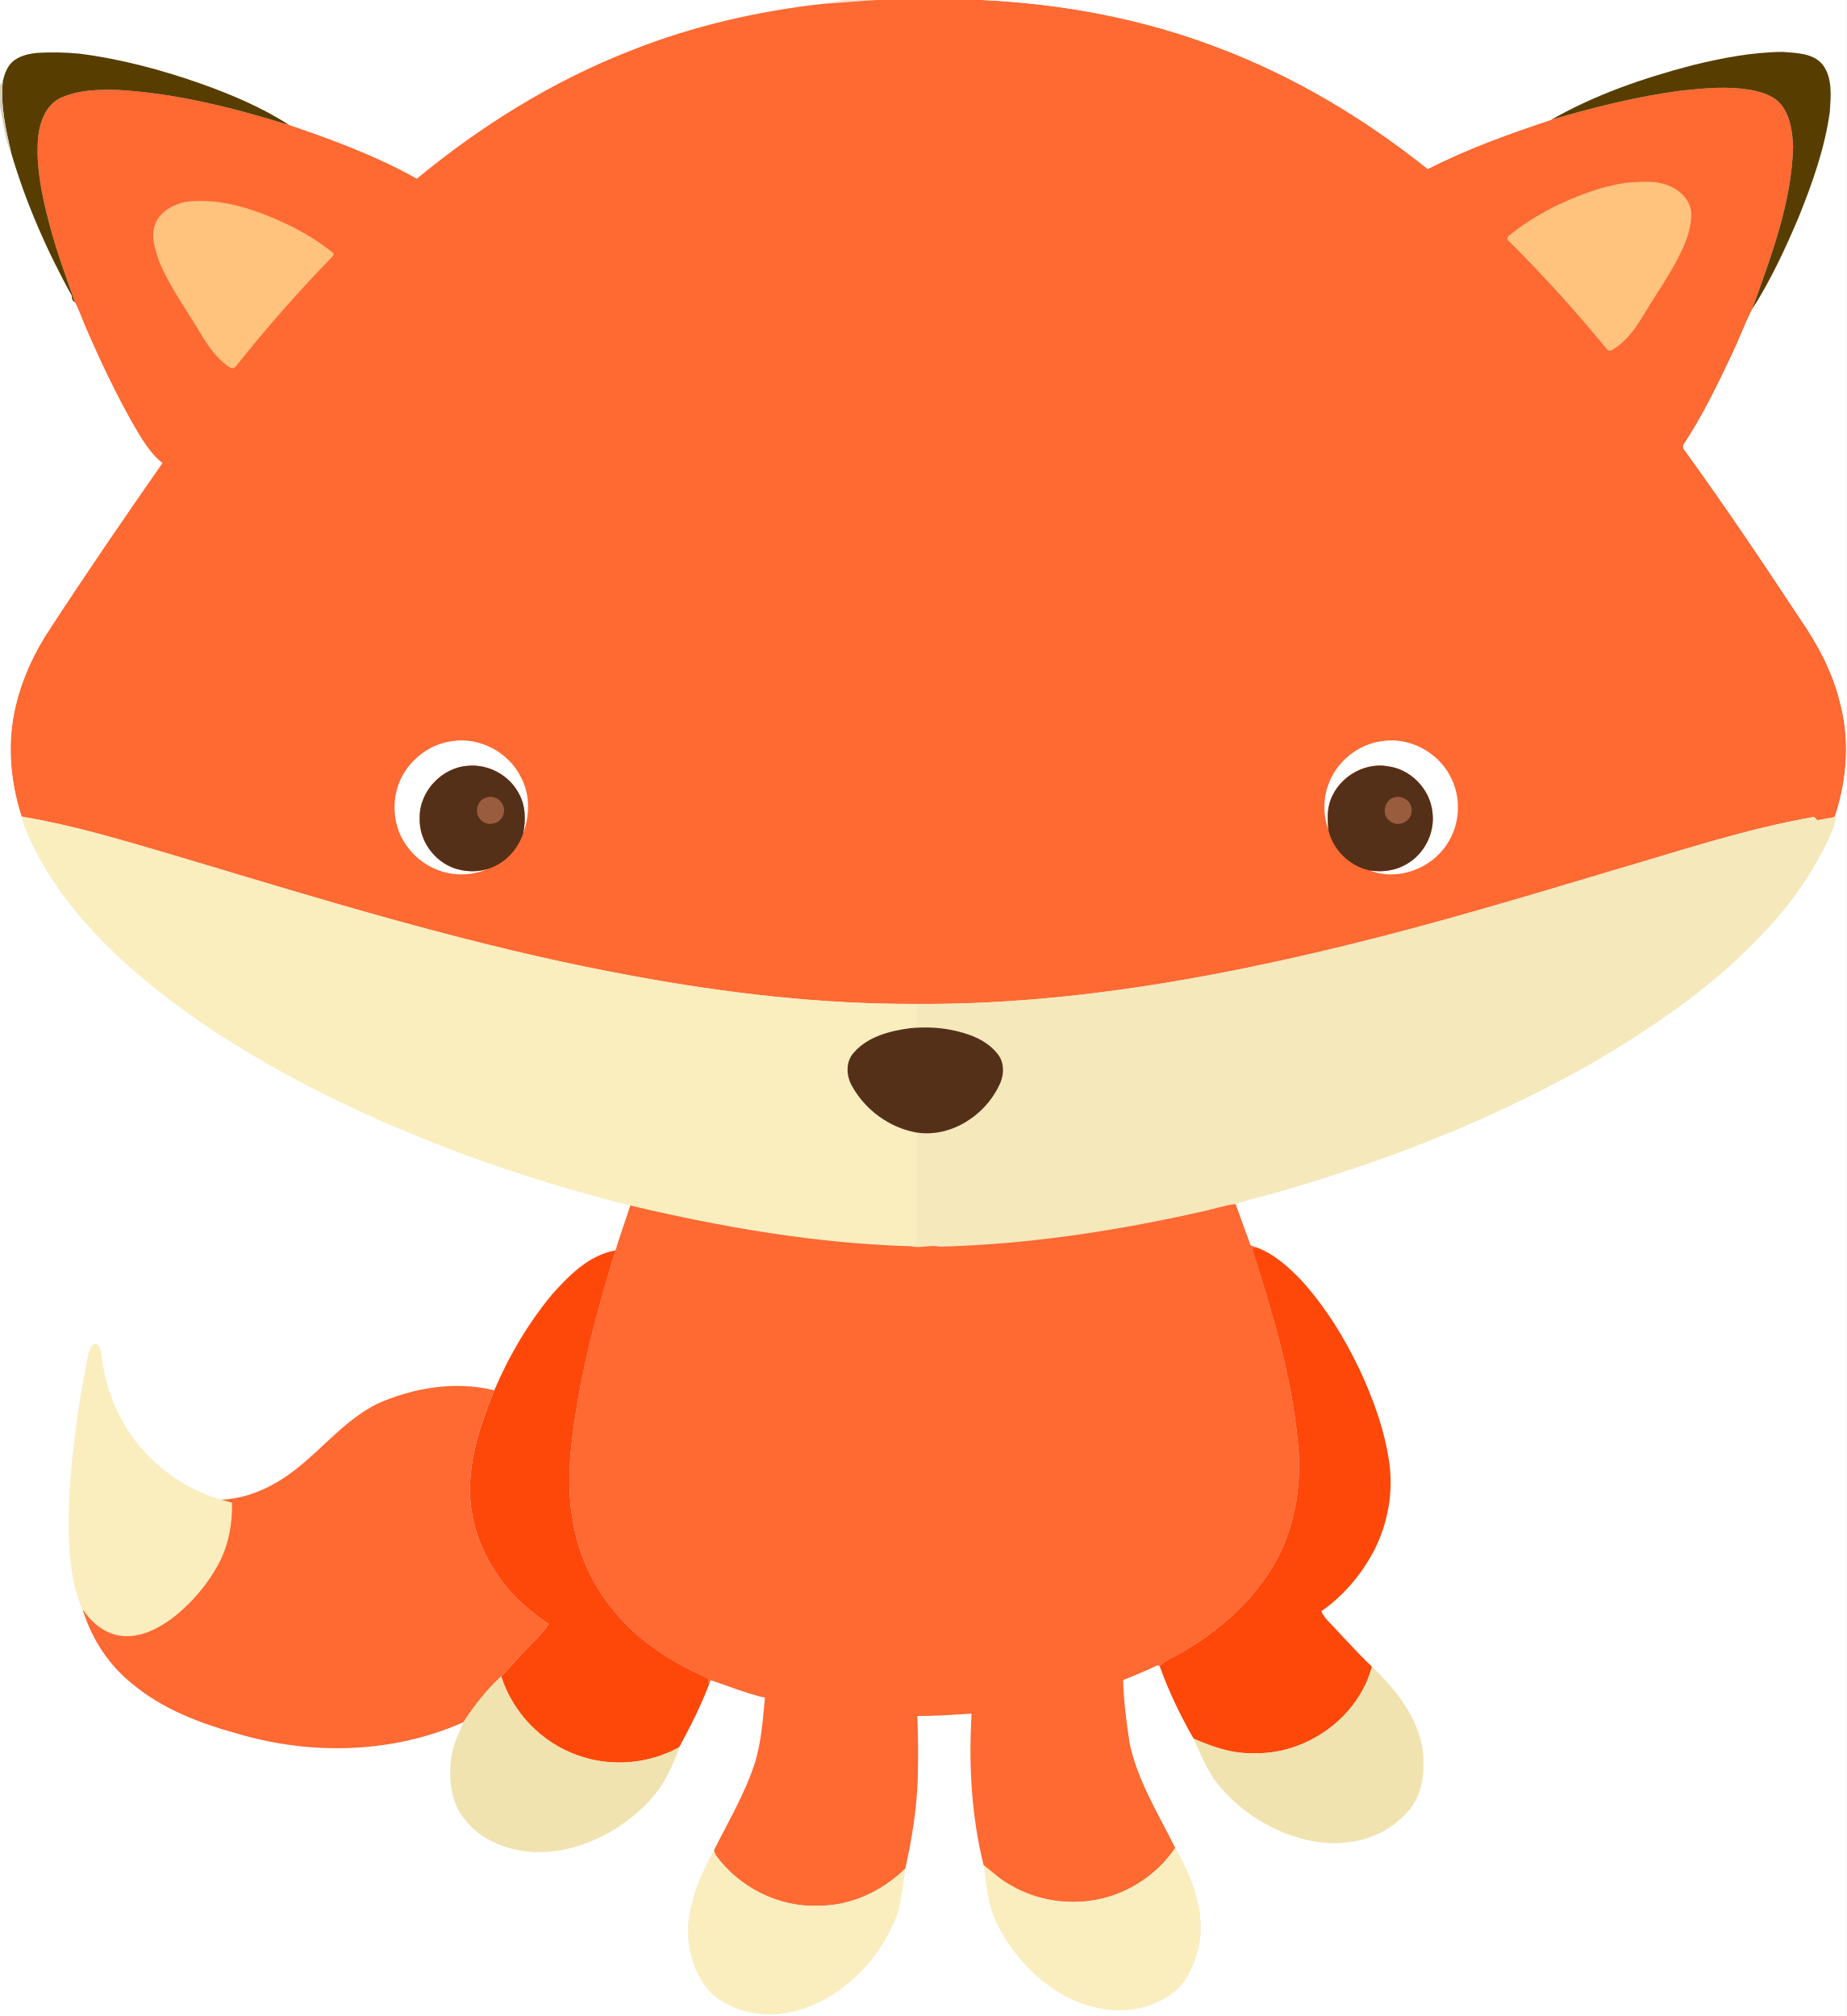
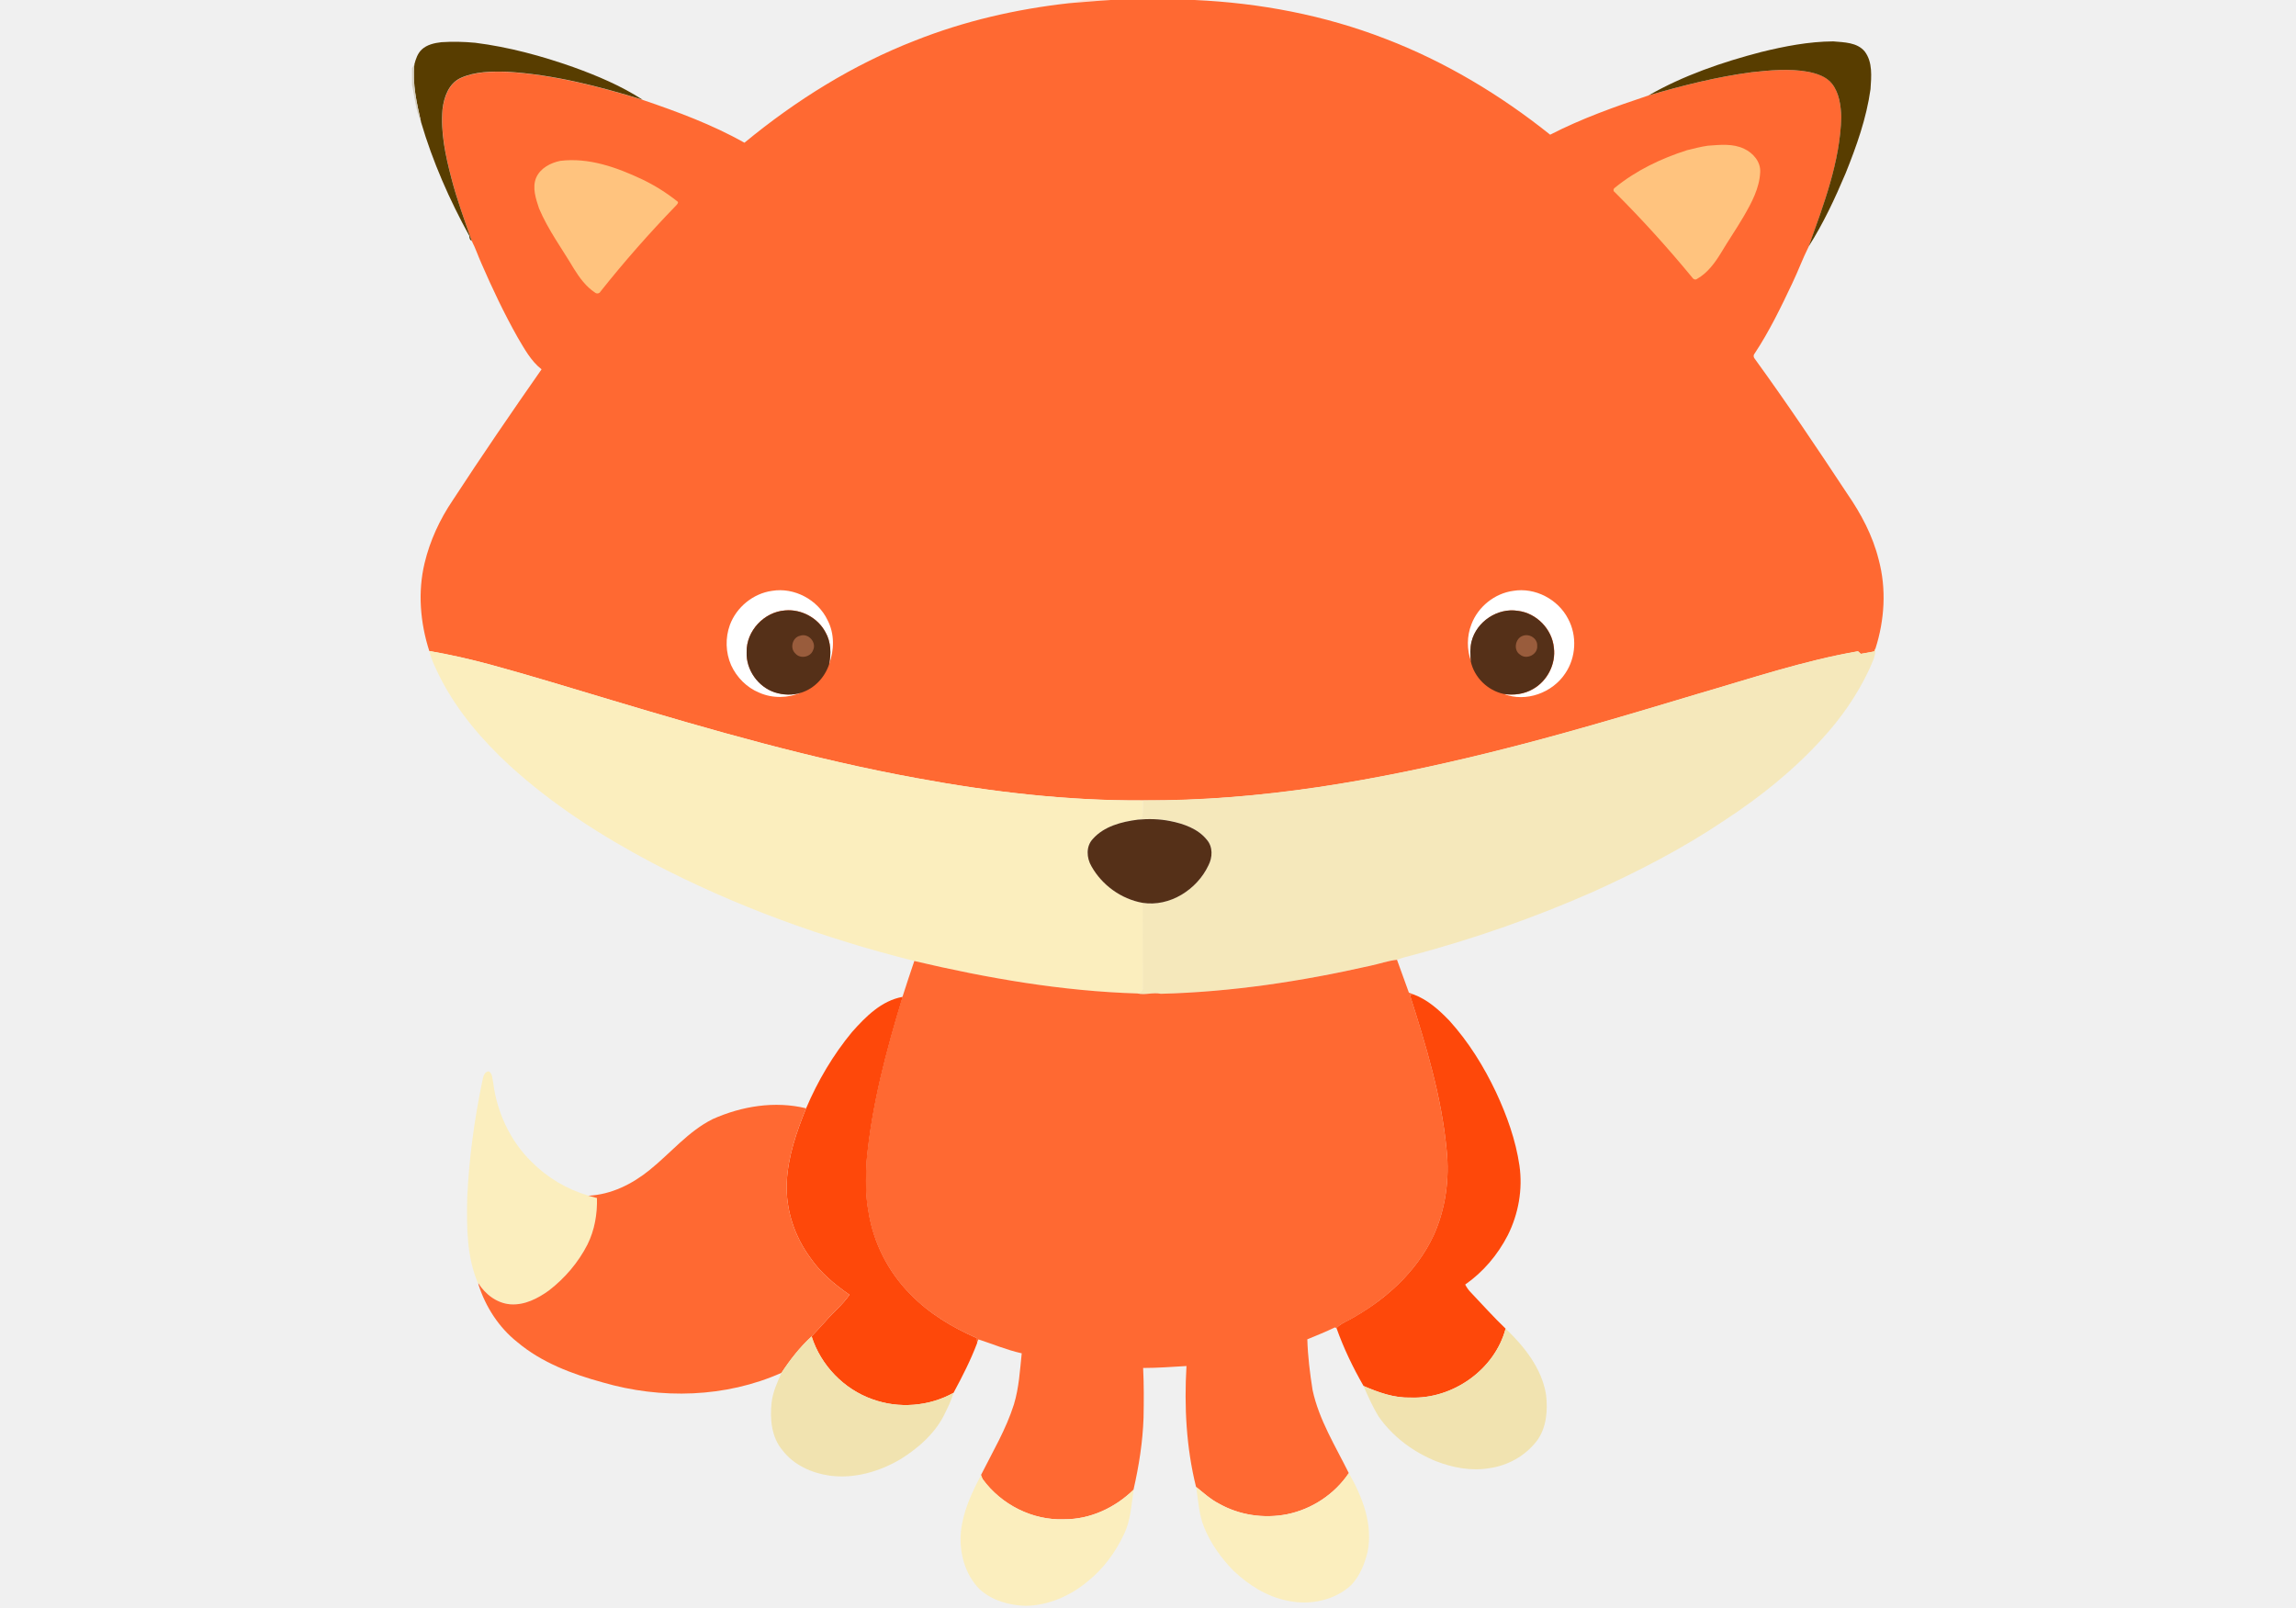
- <svg xmlns="http://www.w3.org/2000/svg" version="1.1" viewBox="0 0 957 1045">
-   <path d="m0 0h437.59c-3.58 0.67-7.15 1.41-10.75 1.96-34.07 3.76-67.77 11.51-99.66 24.16-40.47 15.73-77.74 38.94-111.16 66.53-20.89-11.74-43.45-20.12-66.08-27.8-14-9.04-29.42-15.59-45.07-21.21-20.71-7.32-42.06-13.07-63.89-15.84-7.29-0.68-14.65-0.82-21.95-0.36-4.52 0.52-9.39 1.58-12.8 4.81-2.64 2.53-3.82 6.08-4.72 9.52-0.38 0.64-1.13 1.91-1.51 2.55v-44.32z" fill="#fff" />
-   <path d="m437.59 0h16.72c-9.16 0.55-18.3 1.43-27.47 1.96 3.6-0.55 7.17-1.29 10.75-1.96z" fill="#ffdfd3" />
-   <path d="m454.31 0h54.43c42.27 1.92 84.42 9.86 123.93 25.2 38.84 14.83 74.87 36.48 107.29 62.41 20.49-10.51 42.23-18.26 64.02-25.55 21.99-6.44 44.3-12.05 67.04-15.06 12.12-1.3 24.47-2.5 36.57-0.32 5.78 1.12 12.02 3.02 15.76 7.88 4.65 6.09 5.6 14.02 5.94 21.43-0.74 29.29-11.47 56.95-21.17 84.2-3.93 7.85-6.97 16.11-10.76 24.03-7.38 15.59-14.91 31.19-24.43 45.61-1.12 1.26-0.66 2.76 0.38 3.89 20.69 28.55 40.34 57.82 59.76 87.25 9.06 13.09 16.64 27.4 20.48 42.94 5.13 18.95 3.82 39.2-2.11 57.81-0.21 0.46-0.61 1.38-0.81 1.84-2.92 0.51-5.82 1.05-8.71 1.61-0.46-0.43-1.37-1.28-1.82-1.71-35.45 6.16-69.63 17.68-104.1 27.69-44.94 13.48-89.91 26.95-135.48 38.18-73.75 18.17-149.29 31.54-225.48 31.05-49.34 0.24-98.55-5.53-147.02-14.49-67.4-12.27-133.33-31.23-198.89-50.87-26.06-7.79-52.05-15.8-78.29-22.94-13.08-3.53-26.31-6.51-39.67-8.83-5.92-18.39-7.61-38.33-3.07-57.22 3.46-14.56 9.84-28.35 18.2-40.73 18.77-28.76 38.17-57.12 57.84-85.27-6.9-5.41-11.12-13.25-15.5-20.67-8.84-15.66-16.55-31.93-23.71-48.42-2.12-4.72-3.73-9.66-6.11-14.27-4.75-13.49-9.69-26.95-13.29-40.81-3.86-14.55-7.03-29.6-5.79-44.74 0.91-7.95 4-16.78 11.76-20.42 9.49-4.26 20.21-4.38 30.43-4.05 30.02 1.84 59.37 9.35 88.01 18.2 22.63 7.68 45.19 16.06 66.08 27.8 33.42-27.59 70.69-50.8 111.16-66.53 31.89-12.65 65.59-20.4 99.66-24.16 9.17-0.53 18.31-1.41 27.47-1.96z" fill="#ff6932" />
-   <path d="m508.74 0h448.26v1045h-957v-989.69c1.81 8.01 2.3 16.45 5.82 23.99 7.55 25.82 18.45 50.58 31.43 74.11-0.12 1.34 0.35 2.62 1.57 3.26 2.38 4.61 3.99 9.55 6.11 14.27 7.16 16.49 14.87 32.76 23.71 48.42 4.38 7.42 8.6 15.26 15.5 20.67-19.67 28.15-39.07 56.51-57.84 85.27-8.36 12.38-14.74 26.17-18.2 40.73-4.54 18.89-2.85 38.83 3.07 57.22 1.57 6.38 4.58 12.25 7.42 18.12 11.15 21.43 27.05 40.03 44.73 56.33 27.73 25.35 59.61 45.75 92.74 63.29 53.93 28.29 111.62 49.08 170.63 63.9-2.62 7.74-5.3 15.45-7.71 23.26-13.75 2.44-24.02 12.9-32.94 22.88-12.33 14.94-22.26 31.81-29.85 49.62-20.32-4.92-41.84-1.39-60.73 7.03-15.88 7.93-27.25 21.99-40.89 32.93-11.29 9.23-25.13 16.13-39.91 16.8-13.93-4.05-26.79-11.69-37-22-13.88-13.62-22.5-32.19-24.9-51.42-0.57-2.52-0.4-5.74-2.75-7.36-3.29-0.01-3.78 3.79-4.34 6.23-5.21 25.08-8.66 50.55-9.89 76.14-0.41 18.96-0.45 38.75 7.41 56.41 4.65 14.44 13.25 27.77 25.18 37.24 15.88 13.39 35.72 20.8 55.52 26.23 37.9 11.07 79.98 10 116.27-6.19-2.71 6.23-5.67 12.51-6.39 19.37-1.15 10.66-0.12 22.53 7.11 31.02 7.26 9.53 18.88 14.71 30.49 16.42 16.12 2.21 32.49-2.58 46.32-10.75 11.86-7.42 22.87-17.23 28.9-30.07 2.08-4.23 4.08-8.5 5.42-13.02 5.68-10.55 11.16-21.24 15.39-32.46 0.22-0.57 0.66-1.7 0.88-2.27 9.38 3.04 18.51 6.93 28.18 9.07-1.15 11.11-1.78 22.41-5.04 33.16-5.09 16.19-13.86 30.86-21.43 45.96-6.17 11.52-11.78 23.75-13.16 36.89-1.21 13.24 2.53 27.48 11.92 37.2 8.11 7.51 19.39 10.69 30.24 11 14.79-0.26 29.06-6.55 40.28-15.98 10.14-8.1 18.01-18.79 23.48-30.5 4.5-9.03 4.84-19.3 6.38-29.08 3.5-15.36 5.96-30.99 6.51-46.76 0.24-10.79 0.27-21.59-0.26-32.37 9.4 0.01 18.77-0.71 28.15-1.26-1.52 26.29-0.14 52.91 6.23 78.55 1.42 8.78 1.77 17.88 5.18 26.2 4.25 10.59 11.05 19.99 18.96 28.15 9.81 9.33 21.71 17.06 35.18 19.67 14.36 3.17 30.69 0.01 41.61-10.2 5.57-5.89 8.71-13.74 10.59-21.53 3.65-17.89-3.42-35.92-12.22-51.21-8.69-17.57-19.41-34.58-23.56-53.97-1.76-10.94-3.12-21.97-3.44-33.04 6.03-2.47 12.08-4.92 17.96-7.74 0.24 0.11 0.73 0.35 0.98 0.46 4.65 13.08 10.7 25.62 17.6 37.65 2.91 6.66 5.92 13.32 9.64 19.57 9.19 13.29 22.69 23.34 37.62 29.36 10.94 4.18 22.95 6.46 34.62 4.46 11.92-1.62 23.26-7.95 30.66-17.48 6.48-8.6 7.38-20.04 6.14-30.39-2.78-17.07-14.11-31.23-26.28-42.85-7.84-7.46-15.01-15.58-22.48-23.4-1.55-1.55-2.8-3.35-3.79-5.29 11.73-8.16 21.14-19.4 27.68-32.07 6.94-13.88 9.75-29.84 7.56-45.23-2.42-16.62-8.19-32.57-15.24-47.74-7.93-16.78-17.85-32.74-30.31-46.54-6.66-6.95-14.11-13.66-23.26-17.06-1.02-0.37-2.03-0.73-3.04-1.08-2.64-7.11-5.15-14.27-7.75-21.39 3.45-1.32 7.03-2.26 10.63-3.13 39.94-10.72 79.1-24.39 116.93-41.09 29.6-13.36 58.57-28.33 85.54-46.49 22.99-15.07 44.65-32.41 63.18-52.79 12.38-13.46 22.98-28.66 30.74-45.25 1.86-4.37 4.38-8.74 4.05-13.65 5.93-18.61 7.24-38.86 2.11-57.81-3.84-15.54-11.42-29.85-20.48-42.94-19.42-29.43-39.07-58.7-59.76-87.25-1.04-1.13-1.5-2.63-0.38-3.89 9.52-14.42 17.05-30.02 24.43-45.61 3.79-7.92 6.83-16.18 10.76-24.03 9.57-14.96 17.07-31.14 23.98-47.46 7.12-17.66 13.6-35.81 16.21-54.75 0.52-8.2 1.53-17.53-3.74-24.51-4.96-5.99-13.45-5.94-20.55-6.56-15.89 0.1-31.6 3.17-47 6.94-25.28 6.6-50.29 15.2-73.04 28.21-21.79 7.29-43.53 15.04-64.02 25.55-32.42-25.93-68.45-47.58-107.29-62.41-39.51-15.34-81.66-23.28-123.93-25.2z" fill="#fff" />
-   <path d="m877.02 33.85c15.4-3.77 31.11-6.84 47-6.94 7.1 0.62 15.59 0.57 20.55 6.56 5.27 6.98 4.26 16.31 3.74 24.51-2.61 18.94-9.09 37.09-16.21 54.75-6.91 16.32-14.41 32.5-23.98 47.46 9.7-27.25 20.43-54.91 21.17-84.2-0.34-7.41-1.29-15.34-5.94-21.43-3.74-4.86-9.98-6.76-15.76-7.88-12.1-2.18-24.45-0.98-36.57 0.32-22.74 3.01-45.05 8.62-67.04 15.06 22.75-13.01 47.76-21.61 73.04-28.21z" fill="#583d00" />
-   <path d="m6.23 32.25c3.41-3.23 8.28-4.29 12.8-4.81 7.3-0.46 14.66-0.32 21.95 0.36 21.83 2.77 43.18 8.52 63.89 15.84 15.65 5.62 31.07 12.17 45.07 21.21-28.64-8.85-57.99-16.36-88.01-18.2-10.22-0.33-20.94-0.21-30.43 4.05-7.76 3.64-10.85 12.47-11.76 20.42-1.24 15.14 1.93 30.19 5.79 44.74 3.6 13.86 8.54 27.32 13.29 40.81-1.22-0.64-1.69-1.92-1.57-3.26-12.98-23.53-23.88-48.29-31.43-74.11-2.8-12.3-5.71-24.81-4.31-37.53 0.9-3.44 2.08-6.99 4.72-9.52z" fill="#583d00" />
-   <path d="m1.51 41.77c-1.4 12.72 1.51 25.23 4.31 37.53-3.52-7.54-4.01-15.98-5.82-23.99v-10.99c0.38-0.64 1.13-1.91 1.51-2.55z" fill="#d5cebf" />
-   <path d="m842.5 94.76c7.84-0.58 16.26-1.55 23.58 2.01 5.81 2.67 10.85 8.49 10.44 15.23-0.48 10.49-5.66 19.95-10.79 28.84-4.62 7.93-9.86 15.48-14.51 23.39-4.08 6.61-8.79 13.24-15.71 17.13-1.09 0.83-2.4 0.34-3.04-0.74-15.89-19.34-32.69-37.94-50.43-55.6-1.19-0.75-1.04-2.23 0.12-2.93 13.75-11.24 30.05-19.01 46.9-24.37 4.45-1.12 8.88-2.34 13.44-2.96z" fill="#ffc37e" />
-   <path d="m96.35 104.59c18.53-2.24 36.68 4.2 53.17 12.01 8.06 3.86 15.7 8.63 22.71 14.18 1.45 0.8 0.12 2.12-0.58 2.87-17.29 17.83-33.71 36.5-49.16 55.94-0.71 1.35-2.5 1.66-3.66 0.69-5.8-3.86-10.02-9.59-13.65-15.43-7.67-13.01-16.78-25.27-22.69-39.24-2.05-6.34-4.59-13.41-1.87-19.95 2.71-6.27 9.32-9.75 15.73-11.07z" fill="#ffc37e" />
-   <path d="m234.08 384.21c14.43-2.42 29.75 5.77 36.03 18.94 4.7 8.88 4.4 19.56 1.04 28.83 1.39-6.91 1.27-14.53-2.33-20.78-4.92-9.38-15.68-15.19-26.22-14.25-13.66 0.87-25.37 13.32-25.08 27.07-0.47 11.49 7.43 22.55 18.29 26.15 5.55 1.78 11.68 2 17.25 0.17-8.63 3.73-18.77 3.95-27.41 0.11-8.09-3.34-14.67-9.98-18.29-17.92-3.58-8.17-3.83-17.73-0.77-26.1 4.32-11.59 15.17-20.57 27.49-22.22z" fill="#fff" />
-   <path d="m715.99 384.2c14.16-2.35 29.12 5.49 35.64 18.2 5.9 10.96 5.16 25.1-1.86 35.37-8.31 12.71-25.65 19.05-39.97 13.42 6.47 1.04 13.34 0.15 19.05-3.19 9.32-5.25 14.93-16.29 13.53-26.92-1.2-12.08-11.34-22.5-23.4-23.92-13.18-2.16-26.89 7-30.13 19.93-1.06 4.23-0.81 8.66-0.43 12.97-2.77-7.72-2.76-16.46 0.27-24.1 4.35-11.42 15.17-20.12 27.3-21.76z" fill="#fff" />
-   <path d="m242.6 396.95c10.54-0.94 21.3 4.87 26.22 14.25 3.6 6.25 3.72 13.87 2.33 20.78-2.83 8.49-9.49 15.63-18.09 18.36-5.57 1.83-11.7 1.61-17.25-0.17-10.86-3.6-18.76-14.66-18.29-26.15-0.29-13.75 11.42-26.2 25.08-27.07z" fill="#553018" />
-   <path d="m688.85 417.09c3.24-12.93 16.95-22.09 30.13-19.93 12.06 1.42 22.2 11.84 23.4 23.92 1.4 10.63-4.21 21.67-13.53 26.92-5.71 3.34-12.58 4.23-19.05 3.19-10.45-2.24-19.06-10.69-21.38-21.13-0.38-4.31-0.63-8.74 0.43-12.97z" fill="#553018" />
-   <path d="m252.32 413.36c5.37-1.85 10.84 4.35 8.35 9.42-1.63 4.56-8.43 5.82-11.55 2.11-3.66-3.43-1.83-10.55 3.2-11.53z" fill="#995c3c" />
-   <path d="m722.37 413.39c4.28-1.45 9.46 1.89 9.19 6.58 0.52 5.58-6.92 9.32-11.15 5.71-4.57-2.96-3.17-10.81 1.96-12.29z" fill="#995c3c" />
-   <path d="m950.63 423.56c0.2-0.46 0.6-1.38 0.81-1.84 0.33 4.91-2.19 9.28-4.05 13.65-7.76 16.59-18.36 31.79-30.74 45.25-18.53 20.38-40.19 37.72-63.18 52.79-26.97 18.16-55.94 33.13-85.54 46.49-37.83 16.7-76.99 30.37-116.93 41.09-3.6 0.87-7.18 1.81-10.63 3.13-5.94 0.63-11.57 2.68-17.39 3.88-44.66 10.08-90.22 17.05-136.02 18.2-5.06-1.09-10.14 1.01-15.19-0.21 1.58-0.82 3.77-1.7 3.23-3.93-0.05-18.34 0.02-36.68-0.06-55.02 17.65 2.77 35.4-8.62 42.85-24.35 2.67-5.16 3-12-0.95-16.61-5.82-7.27-15.18-10.52-24.04-12.25-6.88-1.35-13.94-1.51-20.91-0.89 1.15-0.76 3.17-1.14 3-2.91 0.26-3.22 0.11-6.44 0.15-9.65 76.19 0.49 151.73-12.88 225.48-31.05 45.57-11.23 90.54-24.7 135.48-38.18 34.47-10.01 68.65-21.53 104.1-27.69 0.45 0.43 1.36 1.28 1.82 1.71 2.89-0.56 5.79-1.1 8.71-1.61z" fill="#f5e8bb" />
-   <path d="m11.17 423.25c13.36 2.32 26.59 5.3 39.67 8.83 26.24 7.14 52.23 15.15 78.29 22.94 65.56 19.64 131.49 38.6 198.89 50.87 48.47 8.96 97.68 14.73 147.02 14.49-0.04 3.21 0.11 6.43-0.15 9.65 0.17 1.77-1.85 2.15-3 2.91-10.57 1.38-21.95 4.26-29.28 12.54-4.56 4.86-4.11 12.39-0.86 17.82 6.88 12.21 19.36 21.28 33.19 23.74 0.08 18.34 0.01 36.68 0.06 55.02 0.54 2.23-1.65 3.11-3.23 3.93-48.97-1.43-97.48-9.86-145.08-21.1-59.01-14.82-116.7-35.61-170.63-63.9-33.13-17.54-65.01-37.94-92.74-63.29-17.68-16.3-33.58-34.9-44.73-56.33-2.84-5.87-5.85-11.74-7.42-18.12z" fill="#fbeebe" />
-   <path d="m442.61 545.48c7.33-8.28 18.71-11.16 29.28-12.54 6.97-0.62 14.03-0.46 20.91 0.89 8.86 1.73 18.22 4.98 24.04 12.25 3.95 4.61 3.62 11.45 0.95 16.61-7.45 15.73-25.2 27.12-42.85 24.35-13.83-2.46-26.31-11.53-33.19-23.74-3.25-5.43-3.7-12.96 0.86-17.82z" fill="#553018" />
-   <path d="m622.98 628c5.82-1.2 11.45-3.25 17.39-3.88 2.6 7.12 5.11 14.28 7.75 21.39 1.01 0.35 2.02 0.71 3.04 1.08-0.61 0.08-1.82 0.25-2.43 0.33 10.53 32.96 20.7 66.39 23.93 101 1.95 18.77-0.61 38.14-8.43 55.4-11.33 24.25-32.26 42.75-55.52 55.29-2.78 1.3-5.56 2.74-7.71 4.99-0.25-0.11-0.74-0.35-0.98-0.46-5.88 2.82-11.93 5.27-17.96 7.74 0.32 11.07 1.68 22.1 3.44 33.04 4.15 19.39 14.87 36.4 23.56 53.97-9.21 13.7-23.95 23.45-40.11 26.74-15.05 2.96-31.15 0.63-44.51-7.02-5.45-2.8-9.93-7.01-14.68-10.8-6.37-25.64-7.75-52.26-6.23-78.55-9.38 0.55-18.75 1.27-28.15 1.26 0.53 10.78 0.5 21.58 0.26 32.37-0.55 15.77-3.01 31.4-6.51 46.76-11.98 11.67-28.27 19.36-45.16 19.2-20.5 0.83-40.86-9.51-52.89-26.01-0.48-0.87-0.85-1.77-1.09-2.72 7.57-15.1 16.34-29.77 21.43-45.96 3.26-10.75 3.89-22.05 5.04-33.16-9.67-2.14-18.8-6.03-28.18-9.07-0.22 0.57-0.66 1.7-0.88 2.27-0.06-0.79-0.18-2.36-0.25-3.15-15.99-6.94-31.27-16.19-43.44-28.81-14.18-14.44-23.79-33.29-26.89-53.31-2.11-10.82-1.8-21.9-1.29-32.85 3.34-36.45 12.79-72.01 23.45-106.93 2.41-7.81 5.09-15.52 7.71-23.26 47.6 11.24 96.11 19.67 145.08 21.1 5.05 1.22 10.13-0.88 15.19 0.21 45.8-1.15 91.36-8.12 136.02-18.2z" fill="#ff6932" />
-   <path d="m648.73 646.92c0.61-0.08 1.82-0.25 2.43-0.33 9.15 3.4 16.6 10.11 23.26 17.06 12.46 13.8 22.38 29.76 30.31 46.54 7.05 15.17 12.82 31.12 15.24 47.74 2.19 15.39-0.62 31.35-7.56 45.23-6.54 12.67-15.95 23.91-27.68 32.07 0.99 1.94 2.24 3.74 3.79 5.29 7.47 7.82 14.64 15.94 22.48 23.4-7.08 26.73-34.48 45.98-61.96 44.84-10.66 0.34-20.81-3.36-30.44-7.51-6.9-12.03-12.95-24.57-17.6-37.65 2.15-2.25 4.93-3.69 7.71-4.99 23.26-12.54 44.19-31.04 55.52-55.29 7.82-17.26 10.38-36.63 8.43-55.4-3.23-34.61-13.4-68.04-23.93-101z" fill="#fe480a" />
-   <path d="m286.04 671.03c8.92-9.98 19.19-20.44 32.94-22.88-10.66 34.92-20.11 70.48-23.45 106.93-0.51 10.95-0.82 22.03 1.29 32.85 3.1 20.02 12.71 38.87 26.89 53.31 12.17 12.62 27.45 21.87 43.44 28.81 0.07 0.79 0.19 2.36 0.25 3.15-4.23 11.22-9.71 21.91-15.39 32.46-15.91 8.85-35.67 10.42-52.77 4.17-18.56-6.52-33.55-22.11-39.48-40.86 3.11-3.3 6.19-6.63 9.21-10.02 5.01-5.8 11.07-10.67 15.42-17.05-9.62-6.61-18.74-14.2-25.37-23.91-10.36-14.03-16.18-31.51-15.42-49 0.72-16.8 6.3-32.91 12.59-48.34 7.59-17.81 17.52-34.68 29.85-49.62z" fill="#fe480a" />
-   <path d="m45.67 702.86c0.56-2.44 1.05-6.24 4.34-6.23 2.35 1.62 2.18 4.84 2.75 7.36 2.4 19.23 11.02 37.8 24.9 51.42 10.21 10.31 23.07 17.95 37 22 1.85 0.53 3.7 1.04 5.57 1.51 0.24 10.33-1.55 20.89-6.17 30.19-5.96 11.7-14.71 21.92-25.08 29.93-7.21 5.23-15.8 9.65-24.96 9.02-8.8-0.6-16.4-6.45-20.98-13.72 0.04 0.26 0.11 0.8 0.15 1.07-7.86-17.66-7.82-37.45-7.41-56.41 1.23-25.59 4.68-51.06 9.89-76.14z" fill="#fbeebe" />
-   <path d="m195.46 727.68c18.89-8.42 40.41-11.95 60.73-7.03-6.29 15.43-11.87 31.54-12.59 48.34-0.76 17.49 5.06 34.97 15.42 49 6.63 9.71 15.75 17.3 25.37 23.91-4.35 6.38-10.41 11.25-15.42 17.05-3.02 3.39-6.1 6.72-9.21 10.02-7.59 6.96-13.97 15.11-19.6 23.72-36.29 16.19-78.37 17.26-116.27 6.19-19.8-5.43-39.64-12.84-55.52-26.23-11.93-9.47-20.53-22.8-25.18-37.24-0.04-0.27-0.11-0.81-0.15-1.07 4.58 7.27 12.18 13.12 20.98 13.72 9.16 0.63 17.75-3.79 24.96-9.02 10.37-8.01 19.12-18.23 25.08-29.93 4.62-9.3 6.41-19.86 6.17-30.19-1.87-0.47-3.72-0.98-5.57-1.51 14.78-0.67 28.62-7.57 39.91-16.8 13.64-10.94 25.01-25 40.89-32.93z" fill="#ff6932" />
-   <path d="m711 863.92c12.17 11.62 23.5 25.78 26.28 42.85 1.24 10.35 0.34 21.79-6.14 30.39-7.4 9.53-18.74 15.86-30.66 17.48-11.67 2-23.68-0.28-34.62-4.46-14.93-6.02-28.43-16.07-37.62-29.36-3.72-6.25-6.73-12.91-9.64-19.57 9.63 4.15 19.78 7.85 30.44 7.51 27.48 1.14 54.88-18.11 61.96-44.84z" fill="#f1e3b0" />
-   <path d="m240.16 892.69c5.63-8.61 12.01-16.76 19.6-23.72 5.93 18.75 20.92 34.34 39.48 40.86 17.1 6.25 36.86 4.68 52.77-4.17-1.34 4.52-3.34 8.79-5.42 13.02-6.03 12.84-17.04 22.65-28.9 30.07-13.83 8.17-30.2 12.96-46.32 10.75-11.61-1.71-23.23-6.89-30.49-16.42-7.23-8.49-8.26-20.36-7.11-31.02 0.72-6.86 3.68-13.14 6.39-19.37z" fill="#f1e3b0" />
-   <path d="m609.06 957.89c8.8 15.29 15.87 33.32 12.22 51.21-1.88 7.79-5.02 15.64-10.59 21.53-10.92 10.21-27.25 13.37-41.61 10.2-13.47-2.61-25.37-10.34-35.18-19.67-7.91-8.16-14.71-17.56-18.96-28.15-3.41-8.32-3.76-17.42-5.18-26.2 4.75 3.79 9.23 8 14.68 10.8 13.36 7.65 29.46 9.98 44.51 7.02 16.16-3.29 30.9-13.04 40.11-26.74z" fill="#fbeebe" />
-   <path d="m356.83 996.01c1.38-13.14 6.99-25.37 13.16-36.89 0.24 0.95 0.61 1.85 1.09 2.72 12.03 16.5 32.39 26.84 52.89 26.01 16.89 0.16 33.18-7.53 45.16-19.2-1.54 9.78-1.88 20.05-6.38 29.08-5.47 11.71-13.34 22.4-23.48 30.5-11.22 9.43-25.49 15.72-40.28 15.98-10.85-0.31-22.13-3.49-30.24-11-9.39-9.72-13.13-23.96-11.92-37.2z" fill="#fbeebe" />
+ <svg xmlns="http://www.w3.org/2000/svg" version="1.1" id="Layer_1" x="0px" y="0px" viewBox="0 0 2834.6 1984.3" enable-background="new 0 0 2834.6 1984.3" xml:space="preserve">
+   <path fill="#FFDFD3" d="M1339.6,0h31.7c-17.4,1-34.7,2.7-52.2,3.7C1326.1,2.7,1332.8,1.3,1339.6,0z" />
+   <path fill="#FF6932" d="M1371.4,0h103.4c80.3,3.6,160.3,18.7,235.3,47.8c73.7,28.2,142.2,69.3,203.7,118.5  c38.9-20,80.2-34.7,121.6-48.5c41.8-12.2,84.1-22.9,127.3-28.6c23-2.5,46.5-4.7,69.4-0.6c11,2.1,22.8,5.7,29.9,15  c8.8,11.6,10.6,26.6,11.3,40.7c-1.4,55.6-21.8,108.1-40.2,159.9c-7.5,14.9-13.2,30.6-20.4,45.6c-14,29.6-28.3,59.2-46.4,86.6  c-2.1,2.4-1.3,5.2,0.7,7.4c39.3,54.2,76.6,109.8,113.5,165.7c17.2,24.9,31.6,52,38.9,81.5c9.7,36,7.3,74.4-4,109.8  c-0.4,0.9-1.2,2.6-1.5,3.5c-5.5,1-11.1,2-16.5,3.1c-0.9-0.8-2.6-2.4-3.5-3.2c-67.3,11.7-132.2,33.6-197.7,52.6  c-85.3,25.6-170.7,51.2-257.2,72.5c-140,34.5-283.5,59.9-428.1,59c-93.7,0.5-187.1-10.5-279.2-27.5c-128-23.3-253.2-59.3-377.7-96.6  c-49.5-14.8-98.8-30-148.7-43.6c-24.8-6.7-50-12.4-75.3-16.8c-11.2-34.9-14.4-72.8-5.8-108.6c6.6-27.6,18.7-53.8,34.6-77.3  c35.6-54.6,72.5-108.5,109.8-161.9c-13.1-10.3-21.1-25.2-29.4-39.2c-16.8-29.7-31.4-60.6-45-91.9c-4-9-7.1-18.3-11.6-27.1  c-9-25.6-18.4-51.2-25.2-77.5c-7.3-27.6-13.3-56.2-11-85c1.7-15.1,7.6-31.9,22.3-38.8c18-8.1,38.4-8.3,57.8-7.7  c57,3.5,112.7,17.8,167.1,34.6c43,14.6,85.8,30.5,125.5,52.8c63.5-52.4,134.2-96.5,211.1-126.3c60.6-24,124.5-38.7,189.2-45.9  C1336.6,2.7,1354,1,1371.4,0L1371.4,0z" />
+   <path fill="#583D00" d="M2174,64.3c29.2-7.2,59.1-13,89.2-13.2c13.5,1.2,29.6,1.1,39,12.5c10,13.3,8.1,31,7.1,46.5  c-5,36-17.3,70.4-30.8,104c-13.1,31-27.4,61.7-45.5,90.1c18.4-51.7,38.8-104.3,40.2-159.9c-0.6-14.1-2.4-29.1-11.3-40.7  c-7.1-9.2-18.9-12.8-29.9-15c-23-4.1-46.4-1.9-69.4,0.6c-43.2,5.7-85.5,16.4-127.3,28.6C2078.5,93.1,2126,76.8,2174,64.3L2174,64.3z  " />
+   <path fill="#583D00" d="M520.6,61.2c6.5-6.1,15.7-8.1,24.3-9.1c13.9-0.9,27.8-0.6,41.7,0.7C628,58,668.6,69,707.9,82.9  c29.7,10.7,59,23.1,85.6,40.3c-54.4-16.8-110.1-31.1-167.1-34.6c-19.4-0.6-39.8-0.4-57.8,7.7c-14.7,6.9-20.6,23.7-22.3,38.8  c-2.4,28.7,3.7,57.3,11,85c6.8,26.3,16.2,51.9,25.2,77.5c-2.3-1.2-3.2-3.6-3-6.2c-24.6-44.7-45.3-91.7-59.7-140.7  c-5.3-23.4-10.8-47.1-8.2-71.3C513.3,72.8,515.6,66,520.6,61.2z" />
+   <path fill="#D5CEBF" d="M511.6,79.3c-2.7,24.2,2.9,47.9,8.2,71.3c-6.7-14.3-7.6-30.3-11.1-45.6V84.2  C509.5,82.9,510.9,80.5,511.6,79.3L511.6,79.3z" />
+   <path fill="#FFC37E" d="M2108.5,179.9c14.9-1.1,30.9-2.9,44.8,3.8c11,5.1,20.6,16.1,19.8,28.9c-0.9,19.9-10.7,37.9-20.5,54.8  c-8.8,15.1-18.7,29.4-27.6,44.4c-7.7,12.6-16.7,25.1-29.8,32.5c-2.1,1.6-4.6,0.6-5.8-1.4c-30.2-36.7-62.1-72-95.8-105.6  c-2.3-1.4-2-4.2,0.2-5.6c26.1-21.3,57.1-36.1,89.1-46.3C2091.4,183.4,2099.8,181.1,2108.5,179.9L2108.5,179.9z" />
+   <path fill="#FFC37E" d="M691.7,198.6c35.2-4.3,69.6,8,101,22.8c15.3,7.3,29.8,16.4,43.1,26.9c2.8,1.5,0.2,4-1.1,5.4  c-32.8,33.9-64,69.3-93.3,106.2c-1.3,2.6-4.7,3.2-6.9,1.3c-11-7.3-19-18.2-25.9-29.3c-14.6-24.7-31.9-48-43.1-74.5  c-3.9-12-8.7-25.5-3.6-37.9C667,207.7,679.5,201.1,691.7,198.6L691.7,198.6z" />
+   <path fill="#FFFFFF" d="M953.2,729.5c27.4-4.6,56.5,11,68.4,36c8.9,16.9,8.4,37.1,2,54.7c2.6-13.1,2.4-27.6-4.4-39.5  c-9.3-17.8-29.8-28.8-49.8-27.1c-25.9,1.7-48.2,25.3-47.6,51.4c-0.9,21.8,14.1,42.8,34.7,49.7c10.5,3.4,22.2,3.8,32.8,0.3  c-16.4,7.1-35.6,7.5-52,0.2c-15.4-6.3-27.9-19-34.7-34c-6.8-15.5-7.3-33.7-1.5-49.6C909.2,749.7,929.8,732.7,953.2,729.5  L953.2,729.5z" />
+   <path fill="#FFFFFF" d="M1868.3,729.5c26.9-4.5,55.3,10.4,67.7,34.6c11.2,20.8,9.8,47.7-3.5,67.2c-15.8,24.1-48.7,36.2-75.9,25.5  c12.3,2,25.3,0.3,36.2-6.1c17.7-10,28.3-30.9,25.7-51.1c-2.3-22.9-21.5-42.7-44.4-45.4c-25-4.1-51.1,13.3-57.2,37.8  c-2,8-1.5,16.4-0.8,24.6c-5.3-14.7-5.2-31.3,0.5-45.8C1824.7,749.2,1845.2,732.6,1868.3,729.5L1868.3,729.5z" />
+   <path fill="#553018" d="M969.4,753.7c20-1.8,40.4,9.2,49.8,27.1c6.8,11.9,7.1,26.3,4.4,39.5c-5.4,16.1-18,29.7-34.3,34.9  c-10.6,3.5-22.2,3.1-32.8-0.3c-20.6-6.8-35.6-27.8-34.7-49.7C921.2,779,943.5,755.4,969.4,753.7L969.4,753.7z" />
+   <path fill="#553018" d="M1816.7,792c6.2-24.6,32.2-41.9,57.2-37.8c22.9,2.7,42.2,22.5,44.4,45.4c2.7,20.2-8,41.1-25.7,51.1  c-10.8,6.3-23.9,8-36.2,6.1c-19.8-4.3-36.2-20.3-40.6-40.1C1815.2,808.4,1814.7,800,1816.7,792L1816.7,792z" />
+   <path fill="#995C3C" d="M987.9,784.9c10.2-3.5,20.6,8.3,15.9,17.9c-3.1,8.7-16,11.1-21.9,4C974.8,800.3,978.3,786.8,987.9,784.9z" />
+   <path fill="#995C3C" d="M1880.4,784.9c8.1-2.8,18,3.6,17.4,12.5c1,10.6-13.1,17.7-21.2,10.8C1868,802.7,1870.6,787.8,1880.4,784.9  L1880.4,784.9z" />
+   <path fill="#F5E8BB" d="M2313.8,804.3c0.4-0.9,1.1-2.6,1.5-3.5c0.6,9.3-4.2,17.6-7.7,25.9c-14.7,31.5-34.9,60.4-58.4,85.9  c-35.2,38.7-76.3,71.6-120,100.2c-51.2,34.5-106.2,62.9-162.4,88.3c-71.8,31.7-146.2,57.7-222,78c-6.8,1.7-13.6,3.4-20.2,5.9  c-11.3,1.2-22,5.1-33,7.4c-84.8,19.1-171.3,32.4-258.3,34.6c-9.6-2.1-19.3,1.9-28.8-0.4c3-1.6,7.2-3.2,6.1-7.5  c-0.1-34.8,0-69.6-0.1-104.5c33.5,5.3,67.2-16.4,81.4-46.2c5.1-9.8,5.7-22.8-1.8-31.5c-11.1-13.8-28.8-20-45.6-23.3  c-13.1-2.6-26.5-2.9-39.7-1.7c2.2-1.4,6-2.2,5.7-5.5c0.5-6.1,0.2-12.2,0.3-18.3c144.7,0.9,288.1-24.5,428.1-59  c86.5-21.3,171.9-46.9,257.2-72.5c65.5-19,130.4-40.9,197.7-52.6c0.9,0.8,2.6,2.4,3.5,3.2C2302.8,806.3,2308.3,805.2,2313.8,804.3  L2313.8,804.3z" />
+   <path fill="#FBEEBE" d="M530,803.7c25.4,4.4,50.5,10.1,75.3,16.8c49.8,13.6,99.2,28.8,148.7,43.6c124.5,37.3,249.7,73.3,377.7,96.6  c92,17,185.5,28,279.2,27.5c-0.1,6.1,0.2,12.2-0.3,18.3c0.3,3.4-3.5,4.1-5.7,5.5c-20.1,2.6-41.7,8.1-55.6,23.8  c-8.7,9.2-7.8,23.5-1.6,33.8c13.1,23.2,36.8,40.4,63,45.1c0.2,34.8,0,69.6,0.1,104.5c1,4.2-3.1,5.9-6.1,7.5  c-93-2.7-185.1-18.7-275.5-40.1c-112-28.1-221.6-67.6-324-121.3c-62.9-33.3-123.4-72-176.1-120.2c-33.6-31-63.8-66.3-84.9-107  C538.7,826.9,532.9,815.8,530,803.7L530,803.7z" />
+   <path fill="#553018" d="M1349.2,1035.8c13.9-15.7,35.5-21.2,55.6-23.8c13.2-1.2,26.6-0.9,39.7,1.7c16.8,3.3,34.6,9.5,45.6,23.3  c7.5,8.8,6.9,21.7,1.8,31.5c-14.1,29.9-47.8,51.5-81.4,46.2c-26.3-4.7-50-21.9-63-45.1C1341.4,1059.3,1340.5,1045,1349.2,1035.8  L1349.2,1035.8z" />
+   <path fill="#FF6932" d="M1691.7,1192.4c11.1-2.3,21.7-6.2,33-7.4c4.9,13.5,9.7,27.1,14.7,40.6c1.9,0.7,3.8,1.3,5.8,2.1  c-1.2,0.2-3.5,0.5-4.6,0.6c20,62.6,39.3,126.1,45.4,191.8c3.7,35.6-1.2,72.4-16,105.2c-21.5,46-61.3,81.2-105.4,105  c-5.3,2.5-10.6,5.2-14.6,9.5c-0.5-0.2-1.4-0.7-1.9-0.9c-11.2,5.4-22.7,10-34.1,14.7c0.6,21,3.2,42,6.5,62.7  c7.9,36.8,28.2,69.1,44.7,102.5c-17.5,26-45.5,44.5-76.2,50.8c-28.6,5.6-59.1,1.2-84.5-13.3c-10.3-5.3-18.9-13.3-27.9-20.5  c-12.1-48.7-14.7-99.2-11.8-149.2c-17.8,1-35.6,2.4-53.5,2.4c1,20.5,0.9,41,0.5,61.5c-1,29.9-5.7,59.6-12.4,88.8  c-22.7,22.2-53.7,36.8-85.8,36.5c-38.9,1.6-77.6-18.1-100.4-49.4c-0.9-1.7-1.6-3.4-2.1-5.2c14.4-28.7,31-56.5,40.7-87.3  c6.2-20.4,7.4-41.9,9.6-63c-18.4-4.1-35.7-11.4-53.5-17.2c-0.4,1.1-1.3,3.2-1.7,4.3c-0.1-1.5-0.3-4.5-0.5-6  c-30.4-13.2-59.4-30.7-82.5-54.7c-26.9-27.4-45.2-63.2-51.1-101.2c-4-20.5-3.4-41.6-2.4-62.4c6.3-69.2,24.3-136.7,44.5-203  c4.6-14.8,9.7-29.5,14.6-44.2c90.4,21.3,182.5,37.3,275.5,40.1c9.6,2.3,19.2-1.7,28.8,0.4  C1520.4,1224.8,1606.9,1211.6,1691.7,1192.4L1691.7,1192.4z" />
+   <path fill="#FE480A" d="M1740.6,1228.4c1.2-0.2,3.5-0.5,4.6-0.6c17.4,6.5,31.5,19.2,44.2,32.4c23.7,26.2,42.5,56.5,57.6,88.4  c13.4,28.8,24.3,59.1,28.9,90.6c4.2,29.2-1.2,59.5-14.4,85.9c-12.4,24.1-30.3,45.4-52.6,60.9c1.9,3.7,4.3,7.1,7.2,10  c14.2,14.8,27.8,30.3,42.7,44.4c-13.4,50.8-65.5,87.3-117.6,85.1c-20.2,0.6-39.5-6.4-57.8-14.3c-13.1-22.8-24.6-46.7-33.4-71.5  c4.1-4.3,9.4-7,14.6-9.5c44.2-23.8,83.9-58.9,105.4-105c14.8-32.8,19.7-69.6,16-105.2C1779.9,1354.4,1760.6,1291,1740.6,1228.4  L1740.6,1228.4z" />
+   <path fill="#FE480A" d="M1051.9,1274.2c16.9-19,36.4-38.8,62.5-43.4c-20.2,66.3-38.2,133.8-44.5,203c-1,20.8-1.6,41.8,2.4,62.4  c5.9,38,24.1,73.8,51.1,101.2c23.1,24,52.1,41.5,82.5,54.7c0.1,1.5,0.4,4.5,0.5,6c-8,21.3-18.4,41.6-29.2,61.6  c-30.2,16.8-67.7,19.8-100.2,7.9c-35.2-12.4-63.7-42-75-77.6c5.9-6.3,11.8-12.6,17.5-19c9.5-11,21-20.3,29.3-32.4  c-18.3-12.6-35.6-27-48.2-45.4c-19.7-26.6-30.7-59.8-29.3-93c1.4-31.9,12-62.5,23.9-91.8C1009.6,1334.6,1028.5,1302.5,1051.9,1274.2  L1051.9,1274.2z" />
+   <path fill="#FBEEBE" d="M595.5,1334.6c1.1-4.6,2-11.8,8.2-11.8c4.5,3.1,4.1,9.2,5.2,14c4.6,36.5,20.9,71.8,47.3,97.6  c19.4,19.6,43.8,34.1,70.3,41.8c3.5,1,7,2,10.6,2.9c0.5,19.6-2.9,39.7-11.7,57.3c-11.3,22.2-27.9,41.6-47.6,56.8  c-13.7,9.9-30,18.3-47.4,17.1c-16.7-1.1-31.1-12.2-39.8-26.1c0.1,0.5,0.2,1.5,0.3,2c-14.9-33.5-14.8-71.1-14.1-107.1  C579,1430.6,585.6,1382.2,595.5,1334.6L595.5,1334.6z" />
+   <path fill="#FF6932" d="M879.9,1381.7c35.9-16,76.7-22.7,115.3-13.3c-11.9,29.3-22.5,59.9-23.9,91.8c-1.4,33.2,9.6,66.4,29.3,93  c12.6,18.4,29.9,32.8,48.2,45.4c-8.3,12.1-19.8,21.4-29.3,32.4c-5.7,6.4-11.6,12.8-17.5,19c-14.4,13.2-26.5,28.7-37.2,45  c-68.9,30.7-148.8,32.8-220.8,11.8c-37.6-10.3-75.3-24.4-105.4-49.8c-22.7-18-39-43.3-47.8-70.7c-0.1-0.5-0.2-1.5-0.3-2  c8.7,13.8,23.1,24.9,39.8,26.1c17.4,1.2,33.7-7.2,47.4-17.1c19.7-15.2,36.3-34.6,47.6-56.8c8.8-17.7,12.2-37.7,11.7-57.3  c-3.6-0.9-7.1-1.9-10.6-2.9c28.1-1.3,54.3-14.4,75.8-31.9C828.1,1423.5,849.7,1396.8,879.9,1381.7L879.9,1381.7z" />
+   <path fill="#F1E3B0" d="M1858.8,1640.4c23.1,22.1,44.6,49,49.9,81.4c2.4,19.7,0.6,41.4-11.7,57.7c-14.1,18.1-35.6,30.1-58.2,33.2  c-22.2,3.8-45-0.5-65.7-8.5c-28.3-11.4-54-30.5-71.4-55.7c-7.1-11.9-12.8-24.5-18.3-37.2c18.3,7.9,37.6,14.9,57.8,14.3  C1793.3,1727.7,1845.4,1691.2,1858.8,1640.4L1858.8,1640.4z" />
+   <path fill="#F1E3B0" d="M964.8,1695c10.7-16.3,22.8-31.8,37.2-45c11.3,35.6,39.7,65.2,75,77.6c32.5,11.9,70,8.9,100.2-7.9  c-2.5,8.6-6.3,16.7-10.3,24.7c-11.4,24.4-32.4,43-54.9,57.1c-26.3,15.5-57.3,24.6-88,20.4c-22-3.2-44.1-13.1-57.9-31.2  c-13.7-16.1-15.7-38.7-13.5-58.9C954,1718.8,959.6,1706.9,964.8,1695L964.8,1695z" />
+   <path fill="#FBEEBE" d="M1665.2,1818.8c16.7,29,30.1,63.3,23.2,97.2c-3.6,14.8-9.5,29.7-20.1,40.9c-20.7,19.4-51.7,25.4-79,19.4  c-25.6-5-48.2-19.6-66.8-37.3c-15-15.5-27.9-33.3-36-53.5c-6.5-15.8-7.1-33.1-9.8-49.7c9,7.2,17.5,15.2,27.9,20.5  c25.4,14.5,55.9,19,84.5,13.3C1619.8,1863.4,1647.7,1844.9,1665.2,1818.8L1665.2,1818.8z" />
+   <path fill="#FBEEBE" d="M1186.3,1891.2c2.6-25,13.3-48.2,25-70c0.5,1.8,1.2,3.5,2.1,5.2c22.8,31.3,61.5,51,100.4,49.4  c32.1,0.3,63-14.3,85.8-36.5c-2.9,18.6-3.6,38.1-12.1,55.2c-10.4,22.2-25.3,42.5-44.6,57.9c-21.3,17.9-48.4,29.8-76.5,30.3  c-20.6-0.6-42-6.6-57.4-20.9C1191.1,1943.4,1184,1916.4,1186.3,1891.2L1186.3,1891.2z" />
</svg>
